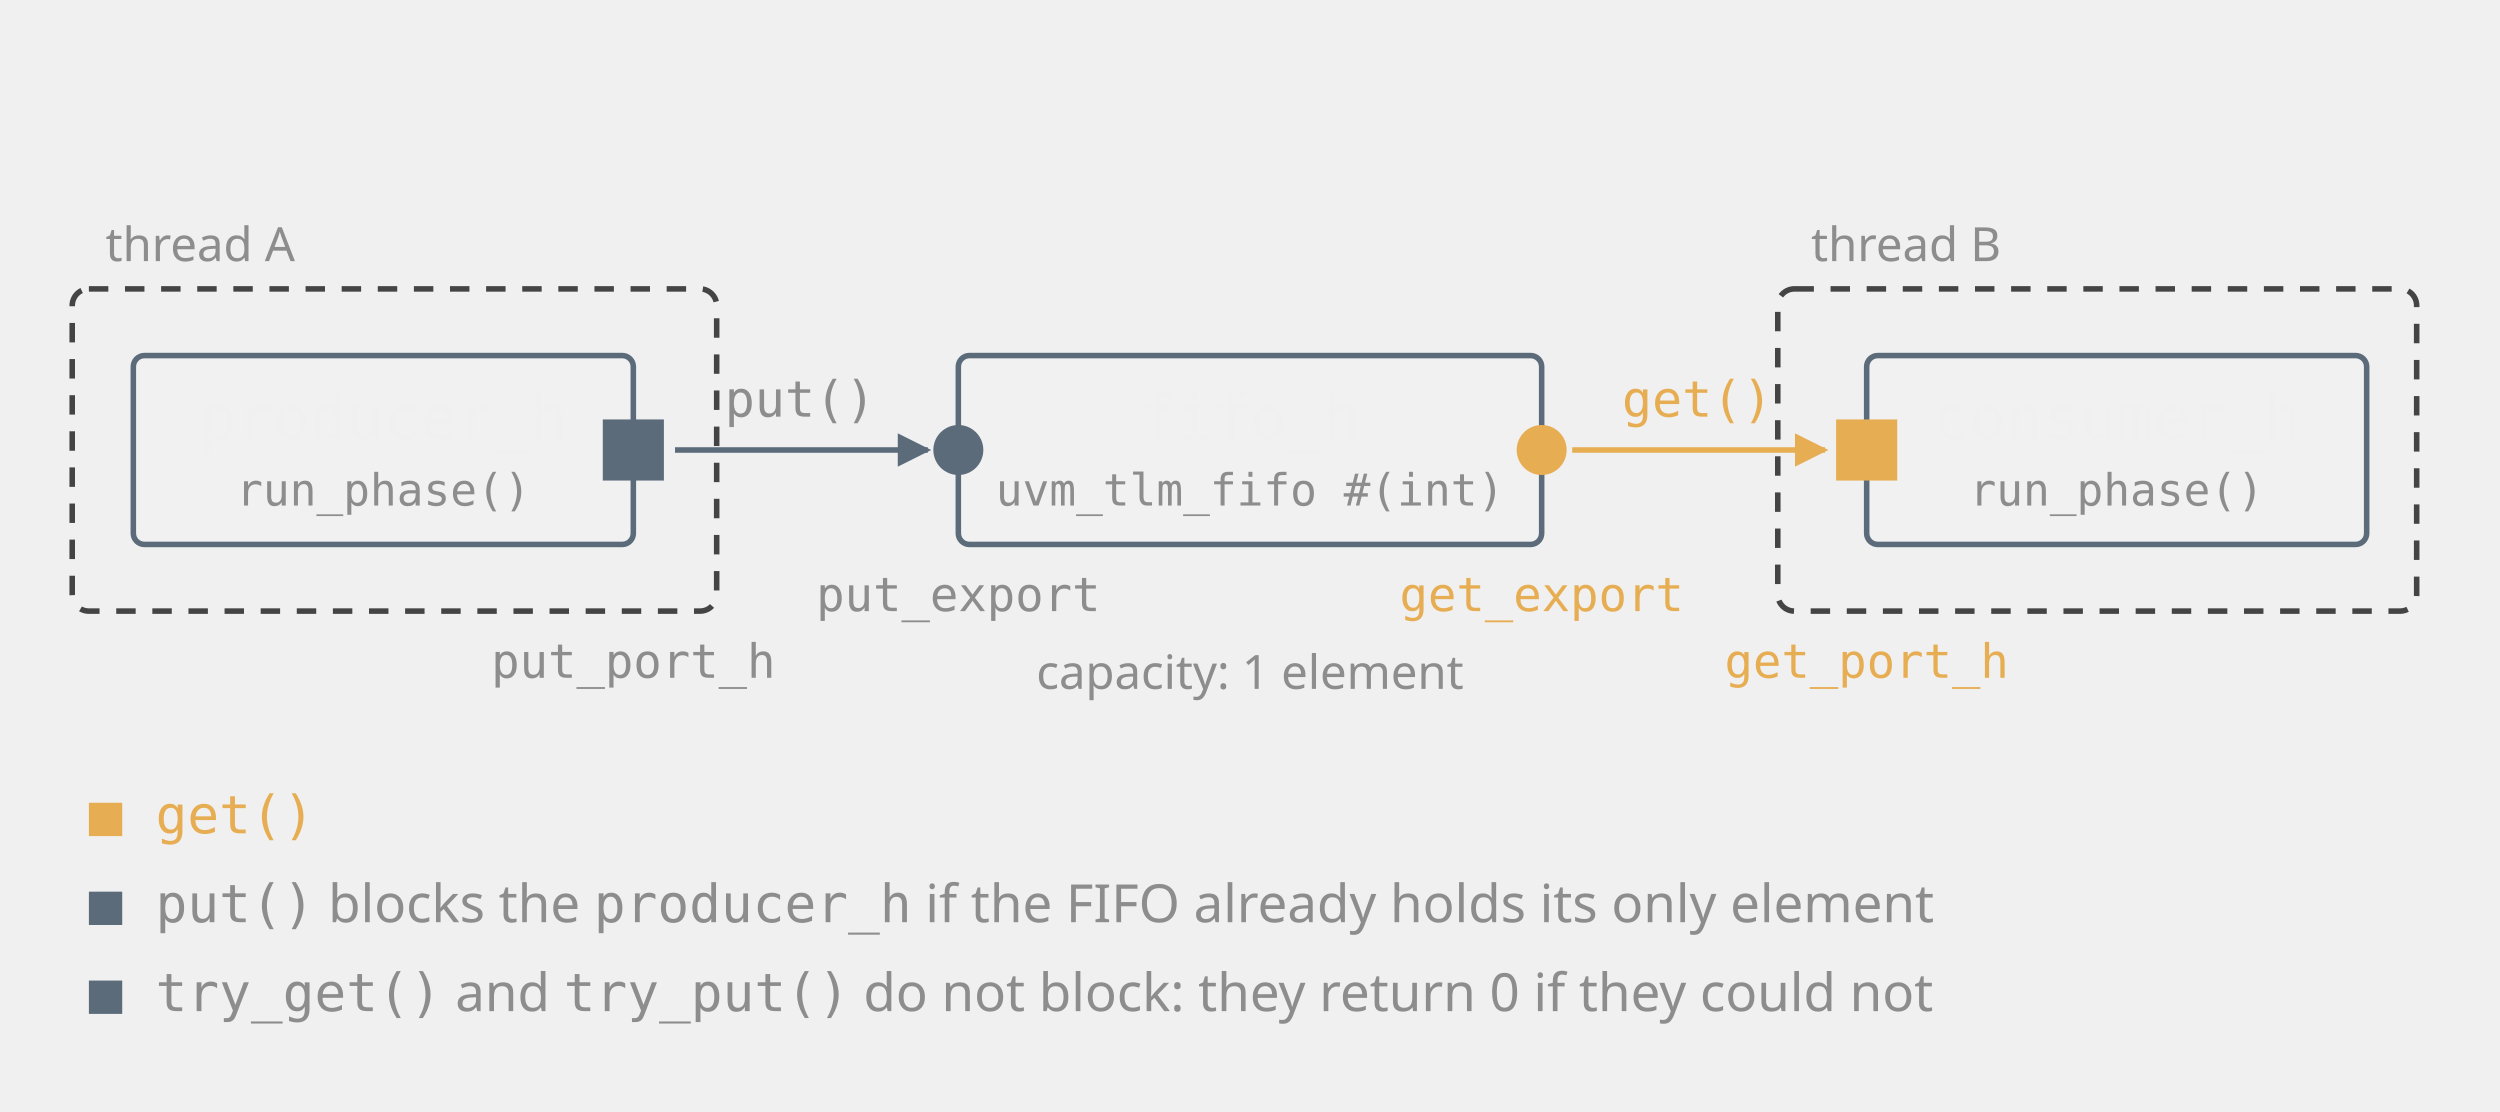
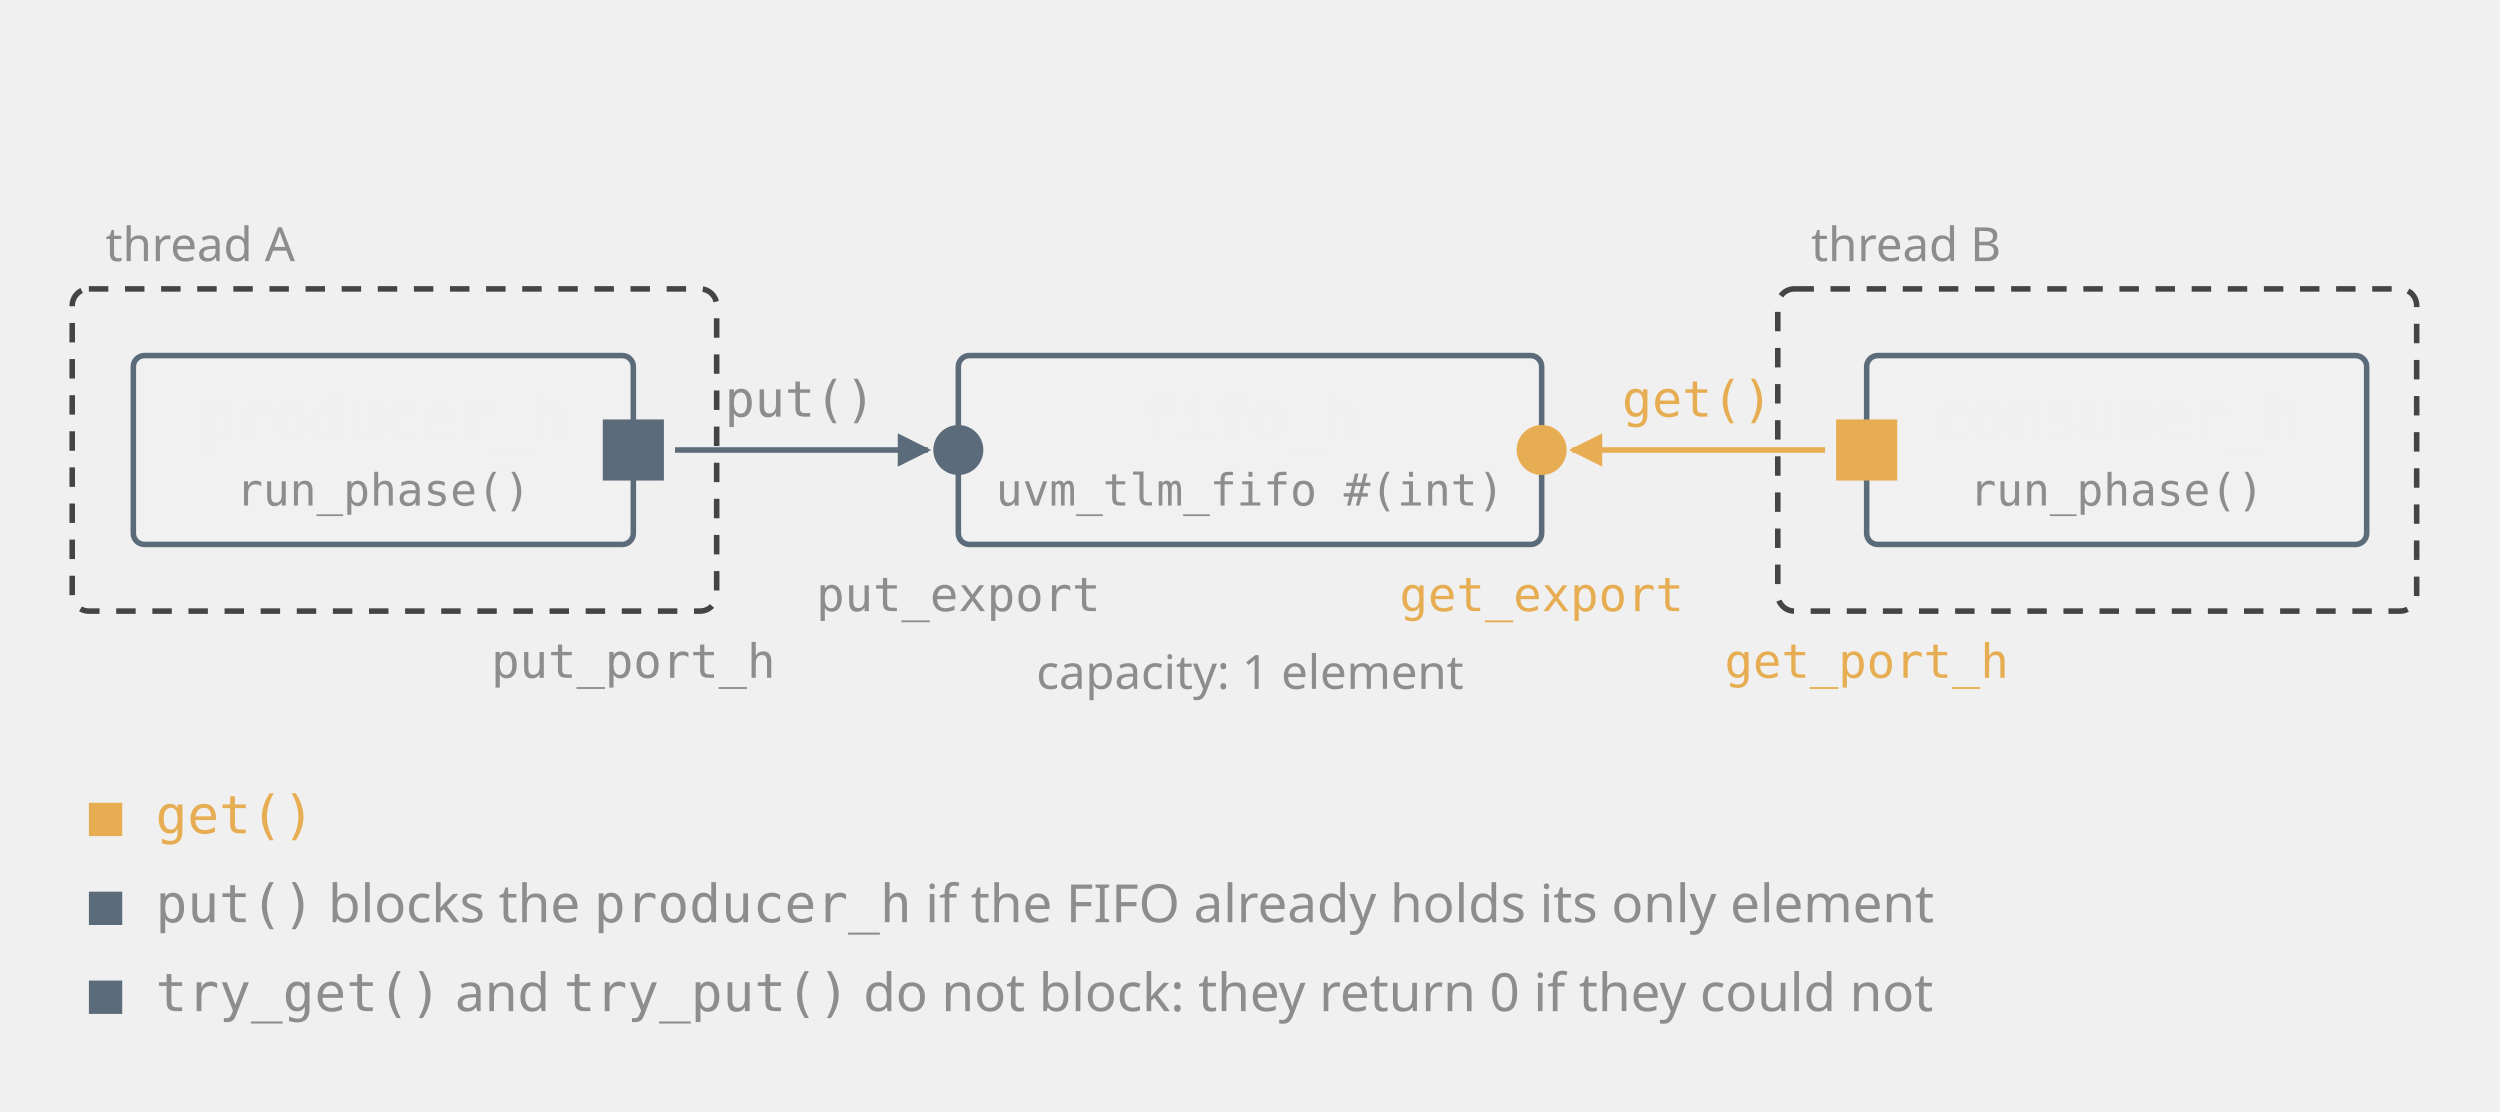
<svg xmlns="http://www.w3.org/2000/svg" viewBox="0 0 900 400" font-family="IBM Plex Sans, system-ui, sans-serif">
  <defs>
    <marker id="a" viewBox="0 0 10 10" refX="9" refY="5" markerWidth="6" markerHeight="6" orient="auto-start-reverse">
      <path d="M0,0 L10,5 L0,10 z" fill="#5b6b7a" />
    </marker>
    <marker id="a-acc" viewBox="0 0 10 10" refX="9" refY="5" markerWidth="6" markerHeight="6" orient="auto-start-reverse">
      <path d="M0,0 L10,5 L0,10 z" fill="#e7ad52" />
    </marker>
  </defs>
  <rect x="26" y="104" width="232" height="116" rx="6" fill="none" stroke="#444" stroke-width="2" stroke-dasharray="7 6" />
  <text x="38" y="94" fill="#8d8d8d" font-size="17">thread A</text>
  <rect x="48" y="128" width="180" height="68" rx="4" fill="#ffffff" opacity="0.06" />
  <rect x="48" y="128" width="180" height="68" rx="4" fill="none" stroke="#5b6b7a" stroke-width="2" />
  <text x="138" y="158" fill="#f0f0f0" font-size="22" text-anchor="middle" font-family="IBM Plex Mono, ui-monospace, monospace">producer_h</text>
  <text x="138" y="182" fill="#8d8d8d" font-size="16" text-anchor="middle" font-family="IBM Plex Mono, ui-monospace, monospace">run_phase()</text>
  <rect x="217" y="151" width="22" height="22" fill="#5b6b7a" />
  <text x="228" y="244" fill="#8d8d8d" font-size="17" text-anchor="middle" font-family="IBM Plex Mono, ui-monospace, monospace">put_port_h</text>
  <rect x="345" y="128" width="210" height="68" rx="4" fill="#ffffff" opacity="0.06" />
  <rect x="345" y="128" width="210" height="68" rx="4" fill="none" stroke="#5b6b7a" stroke-width="2" />
  <text x="450" y="158" fill="#f0f0f0" font-size="22" text-anchor="middle" font-family="IBM Plex Mono, ui-monospace, monospace">fifo_h</text>
  <text x="450" y="182" fill="#8d8d8d" font-size="16" text-anchor="middle" font-family="IBM Plex Mono, ui-monospace, monospace">uvm_tlm_fifo #(int)</text>
  <circle cx="345" cy="162" r="9" fill="#5b6b7a" />
  <circle cx="555" cy="162" r="9" fill="#e7ad52" />
  <text x="345" y="220" fill="#8d8d8d" font-size="17" text-anchor="middle" font-family="IBM Plex Mono, ui-monospace, monospace">put_export</text>
  <text x="555" y="220" fill="#e7ad52" font-size="17" text-anchor="middle" font-family="IBM Plex Mono, ui-monospace, monospace">get_export</text>
  <text x="450" y="248" fill="#8d8d8d" font-size="17" text-anchor="middle">capacity: 1 element</text>
  <rect x="640" y="104" width="230" height="116" rx="6" fill="none" stroke="#444" stroke-width="2" stroke-dasharray="7 6" />
  <text x="652" y="94" fill="#8d8d8d" font-size="17">thread B</text>
  <rect x="672" y="128" width="180" height="68" rx="4" fill="#ffffff" opacity="0.06" />
  <rect x="672" y="128" width="180" height="68" rx="4" fill="none" stroke="#5b6b7a" stroke-width="2" />
  <text x="762" y="158" fill="#f0f0f0" font-size="22" text-anchor="middle" font-family="IBM Plex Mono, ui-monospace, monospace">consumer_h</text>
  <text x="762" y="182" fill="#8d8d8d" font-size="16" text-anchor="middle" font-family="IBM Plex Mono, ui-monospace, monospace">run_phase()</text>
  <rect x="661" y="151" width="22" height="22" fill="#e7ad52" />
  <text x="672" y="244" fill="#e7ad52" font-size="17" text-anchor="middle" font-family="IBM Plex Mono, ui-monospace, monospace">get_port_h</text>
  <path d="M243,162 L334,162" fill="none" stroke="#5b6b7a" stroke-width="2" marker-end="url(#a)" />
  <text x="288" y="150" fill="#8d8d8d" font-size="18" text-anchor="middle" font-family="IBM Plex Mono, ui-monospace, monospace">put()</text>
-   <path d="M566,162 L657,162" fill="none" stroke="#e7ad52" stroke-width="2" marker-end="url(#a-acc)" />
+   <path d="M657,162 L566,162" fill="none" stroke="#e7ad52" stroke-width="2" marker-end="url(#a-acc)" />
  <text x="611" y="150" fill="#e7ad52" font-size="18" text-anchor="middle" font-family="IBM Plex Mono, ui-monospace, monospace">get()</text>
  <rect x="32" y="289" width="12" height="12" fill="#e7ad52" />
  <text x="56" y="300" font-size="19" fill="#f0f0f0">
    <tspan fill="#e7ad52" font-family="IBM Plex Mono, ui-monospace, monospace">get()</tspan> blocks the <tspan font-family="IBM Plex Mono, ui-monospace, monospace">consumer_h</tspan> until the FIFO has a datum</text>
  <rect x="32" y="321" width="12" height="12" fill="#5b6b7a" />
  <text x="56" y="332" font-size="19" fill="#8d8d8d">
    <tspan font-family="IBM Plex Mono, ui-monospace, monospace">put()</tspan> blocks the <tspan font-family="IBM Plex Mono, ui-monospace, monospace">producer_h</tspan> if the FIFO already holds its only element</text>
  <rect x="32" y="353" width="12" height="12" fill="#5b6b7a" />
  <text x="56" y="364" font-size="19" fill="#8d8d8d">
    <tspan font-family="IBM Plex Mono, ui-monospace, monospace">try_get()</tspan> and <tspan font-family="IBM Plex Mono, ui-monospace, monospace">try_put()</tspan> do not block: they return 0 if they could not</text>
</svg>
